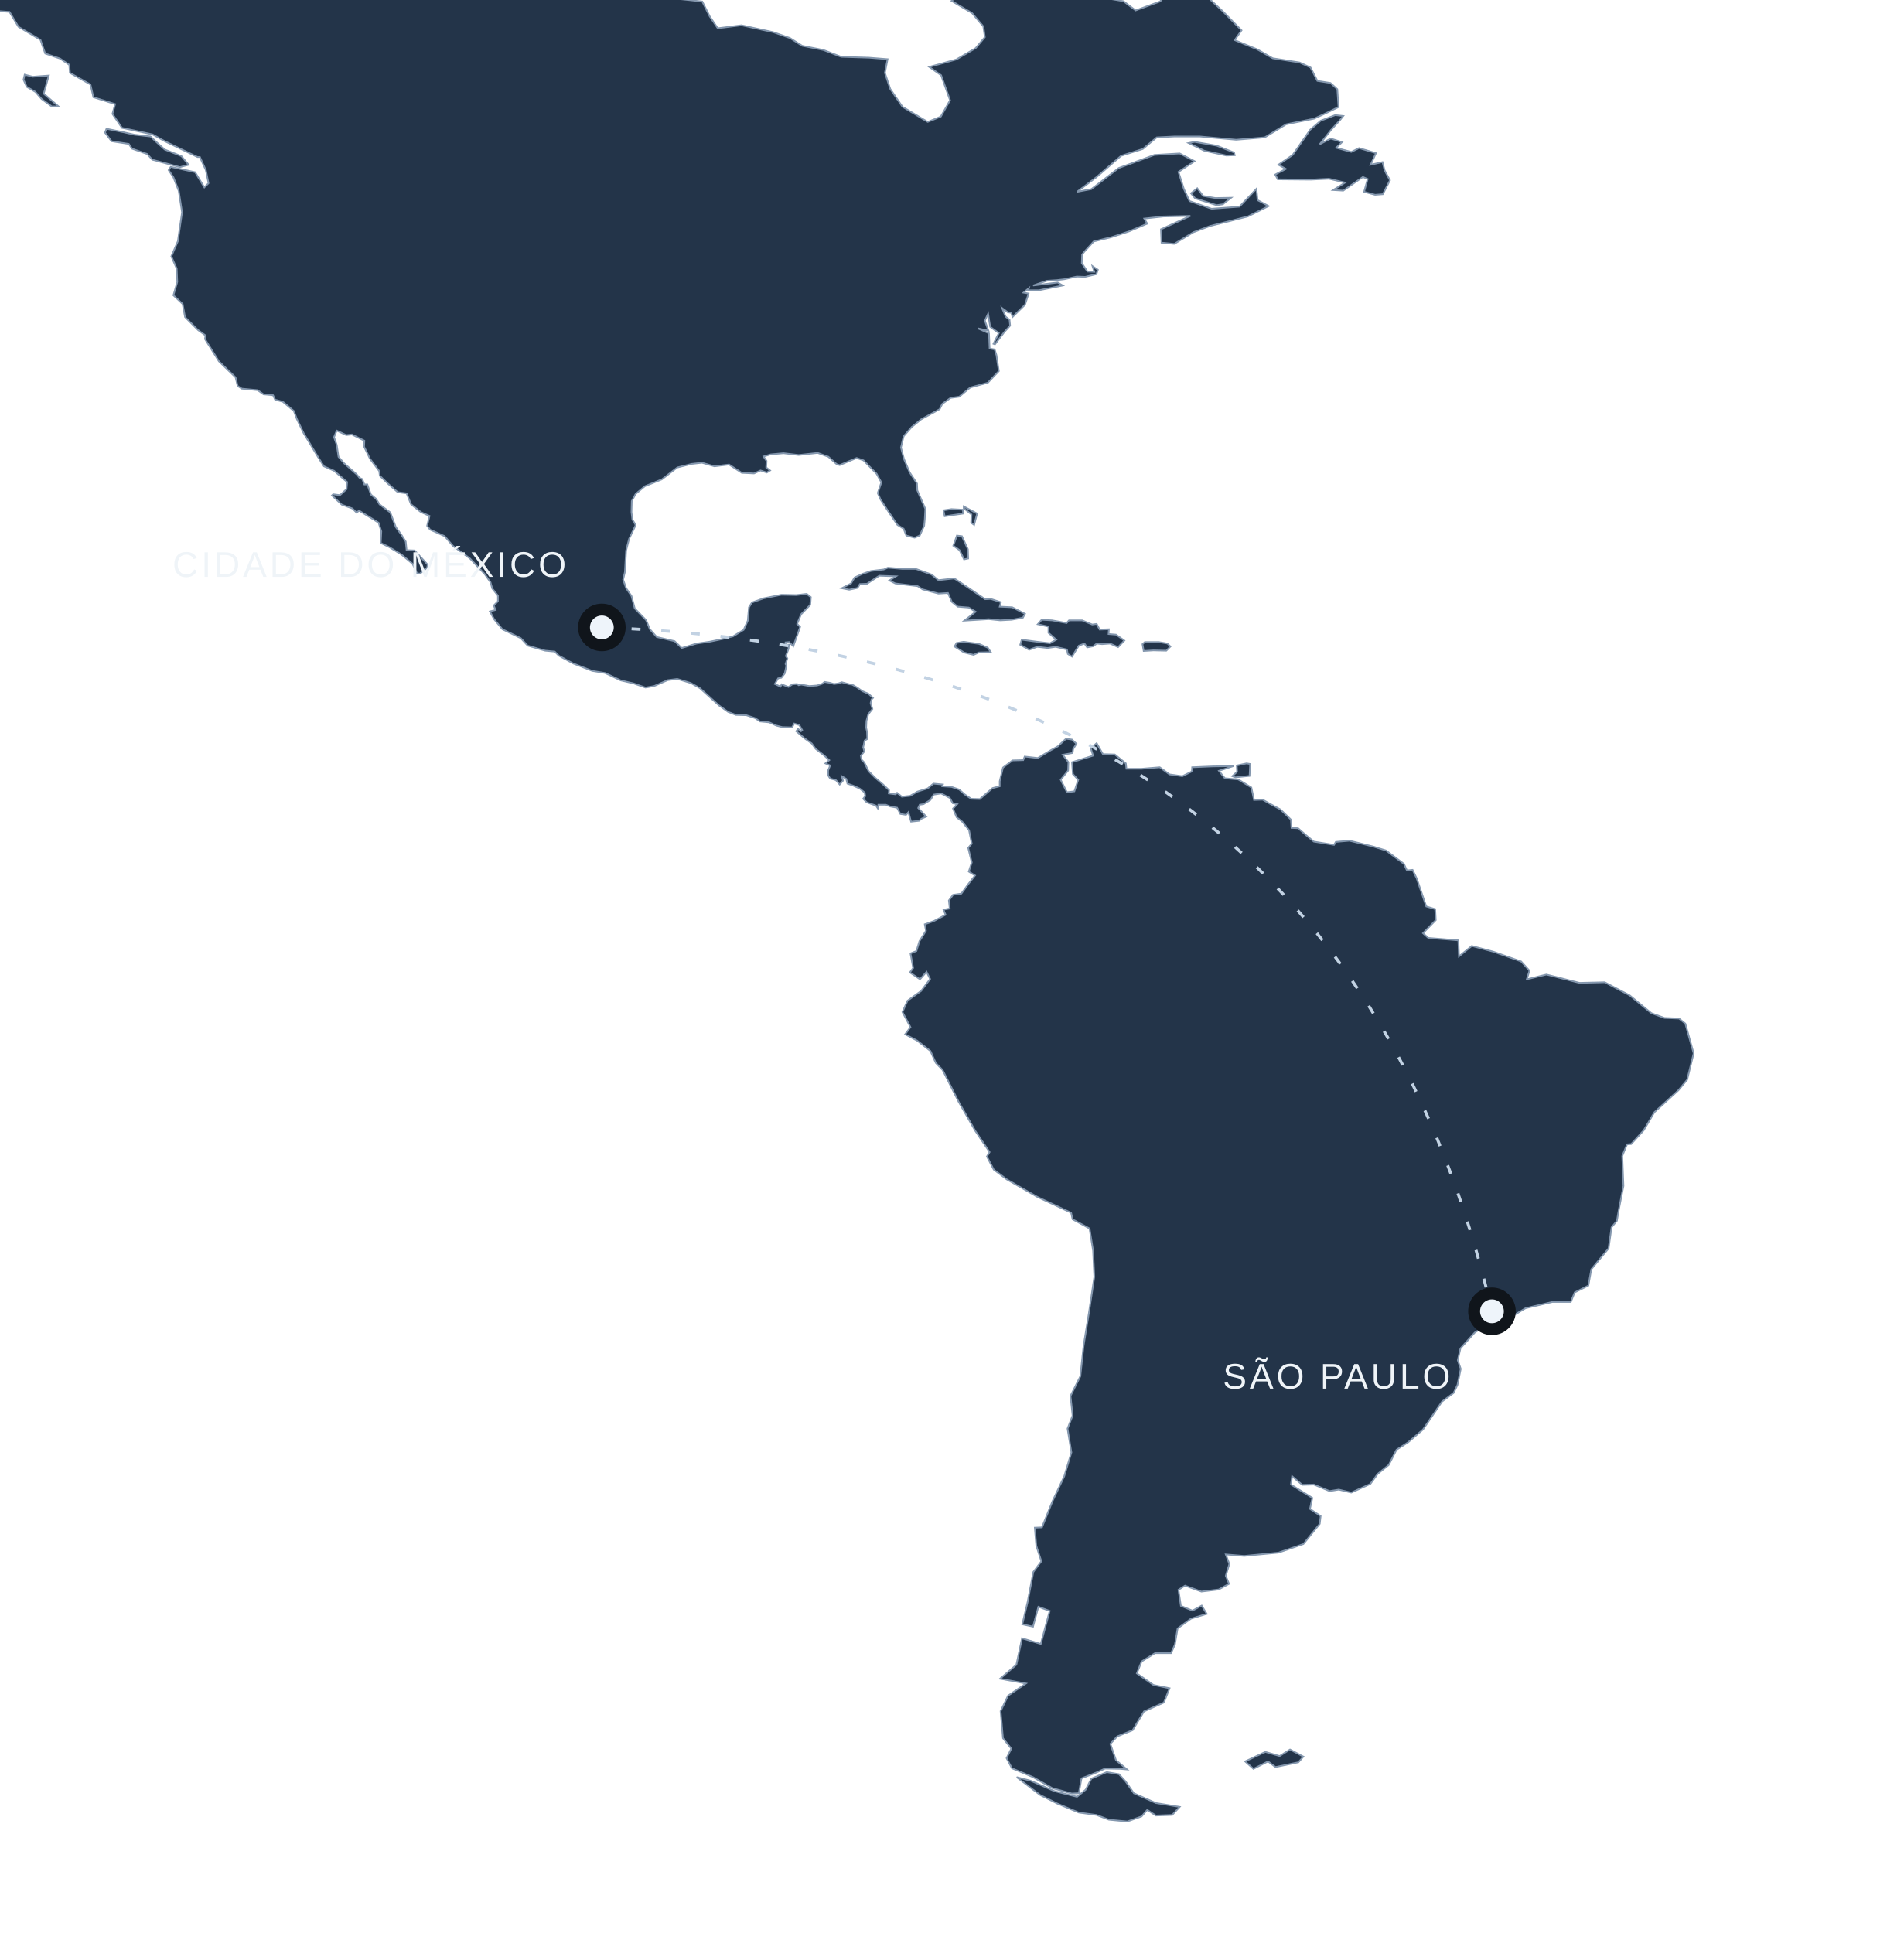
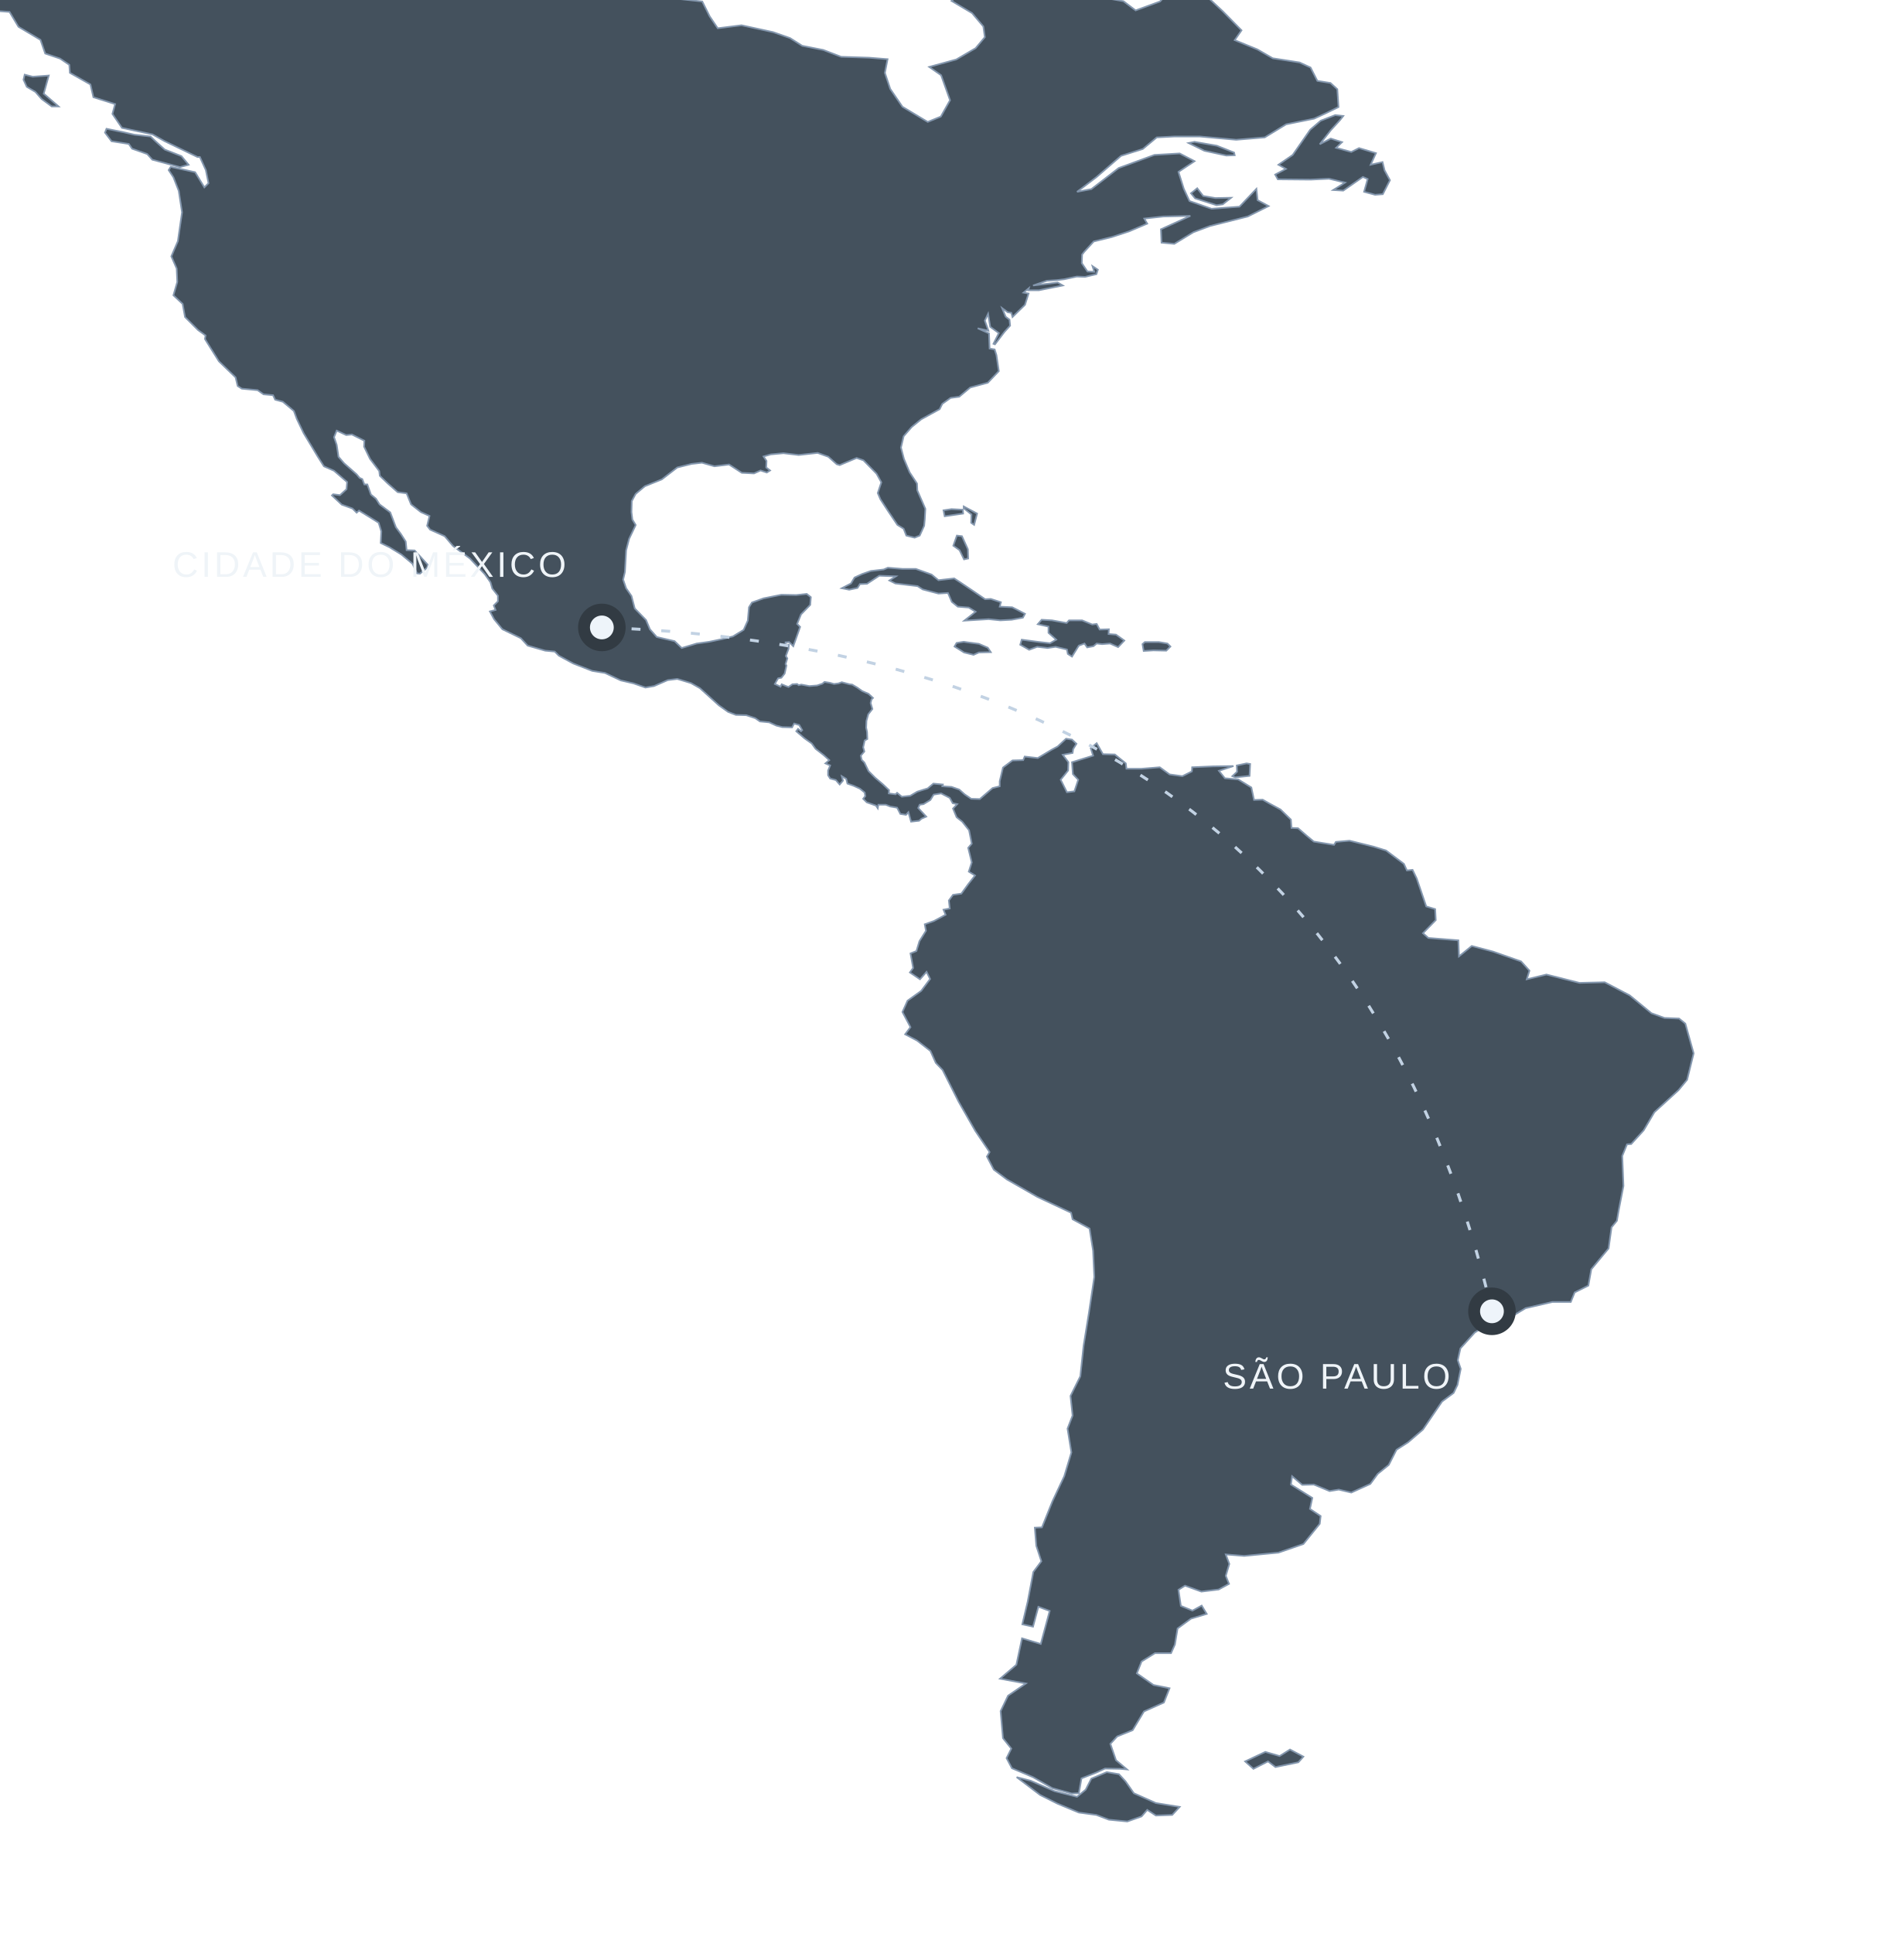
<svg xmlns="http://www.w3.org/2000/svg" viewBox="0 0 640 650" role="img" aria-labelledby="map-title">
  <defs>
    <clipPath id="map-crop">
      <rect width="640" height="650" />
    </clipPath>
  </defs>
-   <g clip-path="url(#map-crop)" fill="#233449" stroke="#8497ae" stroke-width=".55">
+   <g clip-path="url(#map-crop)" fill="#44515d" stroke="#8497ae" stroke-width=".55">
    <path d="M381.2 603.0 L388.6 606.3 L396.6 607.6 L394.1 610.3 L388.6 610.5 L385.7 608.6 L383.8 610.8 L379.0 612.5 L372.8 611.9 L368.6 610.3 L362.7 609.5 L355.5 606.5 L349.7 603.6 L341.8 597.6 L346.5 598.8 L354.5 602.3 L362.1 604.2 L365.0 601.8 L366.9 598.1 L372.1 595.9 L376.2 596.6 L376.2 596.6 L378.4 599.0 L381.2 603.0Z" />
    <path d="M433.7 588.3 L438.2 590.7 L436.5 592.6 L428.8 594.2 L426.3 592.3 L421.4 594.8 L418.6 592.3 L425.4 589.1 L430.2 590.5 L433.7 588.3Z" />
    <path d="M420.1 260.9 L415.3 261.4 L414.3 261.0 L415.9 259.5 L415.8 257.4 L419.1 256.7 L420.3 256.9 L420.1 260.9Z" />
    <path d="M393.5 217.4 L392.1 218.8 L387.8 218.7 L384.5 218.9 L384.1 216.6 L384.9 215.9 L389.6 215.9 L392.5 216.4 L393.5 217.4Z" />
    <path d="M329.1 219.4 L327.3 220.2 L324.1 219.4 L320.9 217.4 L321.6 216.2 L324.0 215.8 L325.3 216.0 L329.1 216.5 L332.1 217.8 L333.1 219.3 L329.1 219.4Z" />
    <path d="M353.7 208.6 L358.6 209.5 L359.4 208.6 L363.8 208.6 L367.2 210.0 L368.7 209.8 L369.7 211.7 L372.8 211.6 L372.7 213.2 L375.2 213.4 L378.0 215.4 L375.9 217.6 L373.2 216.4 L370.5 216.6 L368.7 216.4 L367.6 217.3 L365.5 217.7 L364.6 216.4 L362.7 217.1 L360.4 220.8 L359.0 219.9 L358.7 218.4 L354.9 217.5 L352.2 217.9 L348.7 217.5 L346.0 218.5 L343.0 216.8 L343.5 215.1 L348.7 215.8 L353.0 216.3 L355.1 215.1 L352.5 212.8 L352.5 210.7 L348.9 209.9 L350.2 208.4 L353.7 208.6Z" />
    <path d="M313.2 193.2 L315.5 195.1 L320.8 194.5 L322.8 195.8 L327.7 199.1 L331.2 201.5 L333.1 201.4 L336.5 202.5 L336.1 204.0 L340.3 204.2 L344.6 206.4 L343.9 207.7 L340.1 208.4 L336.3 208.6 L332.4 208.2 L324.2 208.7 L328.0 205.7 L325.7 204.3 L322.0 204.0 L320.0 202.4 L318.7 199.4 L315.5 199.6 L310.2 198.2 L308.5 197.1 L301.0 196.2 L299.0 195.2 L301.2 193.8 L295.6 193.6 L291.5 196.3 L289.1 196.4 L288.3 197.7 L285.5 198.3 L283.0 197.8 L286.1 196.2 L287.3 194.2 L289.9 193.0 L292.8 192.0 L297.1 191.5 L298.5 190.9 L303.4 191.3 L307.9 191.3 L313.2 193.2Z" />
    <path d="M325.5 187.8 L324.1 188.1 L322.6 185.0 L320.5 183.5 L321.7 180.1 L323.4 180.3 L325.4 184.7 L325.5 187.8Z" />
    <path d="M323.8 172.7 L317.6 173.6 L317.2 171.6 L319.9 171.2 L323.7 171.4 L323.8 172.7Z" />
    <path d="M328.5 172.7 L327.5 176.5 L326.5 175.8 L326.6 173.0 L324.0 170.9 L324.0 170.3 L328.5 172.7Z" />
    <path d="M404.5 65.9 L408.6 66.6 L413.9 66.5 L411.1 68.7 L409.0 69.0 L401.8 66.7 L400.4 65.0 L402.5 63.3 L404.5 65.9Z" />
    <path d="M415.1 52.2 L412.3 52.3 L404.9 50.7 L399.6 48.1 L401.6 47.7 L409.1 49.0 L414.9 51.3 L415.1 52.2Z" />
    <path d="M63.4 55.4 L60.5 56.2 L51.2 53.7 L49.5 51.8 L44.4 50.0 L43.3 48.4 L37.5 47.5 L35.3 44.6 L35.8 43.3 L41.7 44.5 L45.2 45.3 L50.6 45.9 L52.5 47.7 L55.4 50.3 L61.0 52.5 L63.4 55.4Z" />
    <path d="M447.4 43.8 L443.7 48.5 L447.4 46.6 L451.2 47.8 L449.2 49.7 L454.3 51.1 L456.9 49.8 L462.6 51.5 L460.8 55.4 L464.8 54.5 L465.5 57.3 L467.3 60.6 L464.9 65.3 L462.3 65.5 L458.6 64.5 L459.8 60.2 L458.2 59.5 L451.6 64.1 L448.2 63.9 L452.2 61.4 L446.8 60.1 L440.6 60.4 L429.6 60.3 L428.7 58.7 L432.3 56.8 L429.8 55.4 L434.6 52.1 L440.5 43.6 L444.0 40.6 L448.9 38.7 L451.6 39.0 L450.5 40.4 L447.4 43.8Z" />
    <path d="M11.0 25.8 L11.0 25.8 L11.0 25.8 L11.0 25.8 L16.4 25.4 L14.7 31.5 L19.7 35.8 L17.4 35.8 L14.0 33.3 L11.9 30.9 L9.0 29.2 L7.9 26.8 L8.3 25.1 L11.0 25.8Z" />
    <path d="M251.3 -56.9 L251.3 -51.4 L258.9 -55.6 L265.7 -52.1 L264.0 -48.2 L269.5 -44.6 L275.5 -48.4 L279.6 -53.0 L279.9 -58.9 L288.0 -58.5 L296.5 -57.7 L304.1 -55.1 L304.4 -52.4 L300.2 -49.6 L304.2 -46.7 L303.5 -44.1 L292.3 -40.4 L284.4 -39.5 L278.5 -41.1 L276.8 -38.5 L271.3 -33.9 L269.7 -31.6 L263.0 -28.0 L254.9 -27.6 L250.4 -25.4 L250.0 -21.9 L243.4 -21.2 L236.4 -16.9 L230.2 -10.9 L228.0 -6.6 L227.7 -0.4 L236.1 0.5 L238.6 5.5 L241.3 9.5 L249.3 8.5 L259.9 10.8 L265.6 12.8 L269.7 15.4 L276.8 16.8 L282.8 19.1 L292.2 19.4 L298.4 19.9 L297.5 24.5 L299.3 29.9 L303.4 35.9 L311.9 41.0 L316.3 39.2 L319.4 33.7 L316.4 25.3 L312.4 22.5 L321.5 20.0 L328.0 16.2 L331.1 12.5 L330.6 8.9 L326.8 4.4 L319.9 0.3 L326.6 -5.3 L324.1 -10.1 L322.2 -18.5 L326.2 -19.7 L335.9 -18.2 L341.8 -17.7 L346.5 -19.1 L351.8 -17.3 L358.8 -14.2 L360.6 -12.1 L370.7 -11.7 L370.6 -7.2 L372.5 -0.5 L377.7 0.4 L381.8 3.5 L390.0 0.5 L395.5 -5.4 L399.3 -7.8 L403.7 -3.1 L411.1 3.8 L417.4 10.2 L415.1 13.5 L422.7 16.6 L427.9 19.6 L436.9 21.0 L440.6 22.7 L442.9 27.2 L447.3 27.9 L449.6 30.0 L450.0 36.0 L445.9 38.0 L441.8 39.9 L432.4 41.8 L425.2 46.2 L415.6 47.0 L403.4 45.9 L394.8 45.9 L388.9 46.2 L384.2 50.1 L376.9 52.4 L368.7 59.5 L362.1 64.5 L366.9 63.6 L376.1 56.5 L388.1 52.1 L396.6 51.6 L401.6 54.2 L396.2 57.8 L398.0 63.5 L399.9 67.6 L407.3 70.2 L416.7 69.5 L422.4 63.5 L422.8 67.3 L426.5 69.3 L419.5 72.8 L406.8 76.0 L401.2 78.1 L394.8 82.0 L390.5 81.6 L390.3 77.1 L400.2 72.6 L391.1 72.8 L384.7 73.5 L385.7 75.2 L379.6 77.8 L373.8 79.7 L367.7 81.2 L364.5 84.7 L363.8 85.6 L363.7 88.5 L365.6 91.3 L367.9 91.4 L367.3 89.5 L369.1 90.7 L368.6 92.2 L364.8 93.1 L362.0 93.0 L357.8 93.9 L355.3 94.2 L352.0 94.4 L347.3 96.0 L355.6 95.0 L357.3 96.0 L349.3 97.6 L345.7 97.6 L345.9 96.9 L344.1 98.4 L345.8 98.7 L344.6 102.5 L340.4 106.6 L340.0 105.2 L338.8 105.0 L336.9 103.6 L338.1 106.5 L339.4 107.5 L339.6 109.5 L337.7 111.6 L334.5 115.8 L334.0 115.6 L335.8 112.0 L332.9 109.9 L332.2 105.5 L331.1 107.8 L332.3 111.2 L328.7 110.4 L332.5 112.1 L332.7 117.2 L334.4 117.5 L335.0 119.4 L335.8 124.8 L332.1 128.7 L326.2 130.3 L322.5 133.4 L319.6 133.8 L316.8 135.8 L315.9 137.6 L309.7 141.0 L306.5 143.6 L303.8 146.7 L302.9 150.5 L303.9 154.3 L305.8 158.8 L308.3 162.6 L308.4 164.9 L311.1 171.1 L310.9 174.7 L310.7 176.8 L309.2 180.1 L307.5 180.8 L304.7 180.1 L303.8 177.8 L301.7 176.5 L298.6 171.9 L296.0 167.9 L295.1 165.8 L296.3 162.2 L294.7 159.3 L290.3 154.8 L288.0 154.0 L282.3 156.4 L281.3 156.1 L278.5 153.6 L274.9 152.3 L268.5 153.0 L263.4 152.4 L259.1 152.8 L256.7 153.5 L257.7 155.0 L257.6 157.2 L258.9 158.2 L257.8 158.9 L255.7 158.2 L253.5 159.2 L249.4 159.0 L245.1 156.2 L240.2 156.8 L236.0 155.6 L232.5 156.0 L227.7 157.2 L222.5 161.2 L216.8 163.5 L213.7 166.1 L212.4 168.5 L212.3 172.2 L212.6 174.7 L213.7 176.5 L213.7 176.6 L213.7 176.6 L211.5 181.2 L210.5 185.1 L210.1 192.3 L209.5 194.9 L210.5 197.8 L212.3 200.4 L213.4 204.6 L217.2 208.5 L218.5 211.6 L220.8 214.2 L226.8 215.6 L229.2 217.9 L234.2 216.4 L238.5 215.8 L242.8 214.9 L246.4 214.0 L250.0 211.8 L251.4 208.7 L251.8 204.2 L252.8 202.6 L256.7 201.2 L262.7 200.0 L267.7 200.1 L271.2 199.7 L272.6 200.8 L272.4 203.4 L269.3 206.6 L268.0 209.8 L269.0 210.8 L268.2 213.1 L266.7 217.3 L265.3 215.9 L264.1 216.0 L264.1 216.8 L265.2 216.8 L265.1 218.2 L264.2 220.6 L264.7 221.4 L264.1 223.3 L264.4 223.8 L263.8 226.5 L262.7 227.9 L261.6 228.1 L260.5 230.0 L262.4 230.9 L262.8 230.1 L264.5 230.8 L265.1 231.0 L266.4 230.1 L268.0 230.0 L268.5 230.4 L269.4 230.2 L272.1 230.7 L274.7 230.5 L276.5 229.9 L277.2 229.3 L279.0 229.6 L280.4 230.0 L281.9 229.8 L283.0 229.4 L285.6 230.1 L286.5 230.2 L288.2 231.2 L289.9 232.4 L292.0 233.3 L293.5 234.7 L293.0 235.2 L292.7 236.4 L293.3 238.4 L291.9 240.2 L291.3 242.4 L291.2 244.7 L291.5 246.1 L291.6 248.5 L290.7 249.0 L290.2 251.3 L290.6 252.7 L289.4 254.1 L289.7 255.5 L290.6 256.4 L292.0 259.3 L294.2 261.5 L296.9 263.8 L298.9 265.7 L298.8 266.8 L301.1 267.1 L301.6 266.6 L303.2 267.9 L306.0 267.6 L308.4 266.2 L311.9 265.1 L313.8 263.5 L317.0 263.8 L316.8 264.4 L319.9 264.6 L322.5 265.5 L324.3 267.1 L326.5 268.6 L329.4 268.7 L333.7 265.0 L336.1 264.4 L336.1 262.7 L337.2 258.1 L340.4 255.7 L344.0 255.6 L344.5 254.4 L348.9 254.9 L353.4 252.2 L355.6 251.0 L358.4 248.4 L360.4 248.7 L361.9 250.1 L360.8 251.9 L360.6 253.2 L357.3 253.8 L359.2 256.3 L359.1 259.1 L356.6 262.2 L358.7 266.4 L361.2 266.1 L362.5 262.2 L360.7 260.3 L360.4 256.3 L367.5 254.1 L366.7 251.6 L368.7 249.9 L370.8 253.6 L374.8 253.7 L378.5 256.7 L378.7 258.5 L383.8 258.5 L389.9 258.0 L393.2 260.4 L397.5 261.0 L400.7 259.4 L400.8 258.0 L407.8 257.7 L414.7 257.6 L409.8 259.2 L411.8 261.7 L416.3 262.1 L420.7 264.8 L421.6 269.0 L424.5 268.9 L426.8 270.2 L430.5 272.2 L434.0 275.6 L434.2 278.4 L436.4 278.5 L439.4 281.1 L441.7 283.0 L448.5 284.1 L449.1 283.1 L453.7 282.7 L459.8 284.2 L461.8 284.7 L466.0 286.0 L472.0 290.5 L473.0 292.7 L474.9 292.5 L476.3 295.4 L479.5 304.8 L482.5 305.7 L482.7 309.4 L478.4 313.8 L480.2 315.4 L490.3 316.2 L490.5 321.6 L494.8 318.1 L502.0 320.0 L511.4 323.3 L514.2 326.4 L513.3 329.3 L519.9 327.7 L531.0 330.5 L539.5 330.3 L547.9 334.7 L555.2 340.7 L559.6 342.3 L564.5 342.5 L566.6 344.2 L568.5 351.0 L569.4 354.2 L567.2 363.1 L564.3 366.6 L556.2 374.0 L552.6 380.1 L548.4 384.7 L547.0 384.8 L545.4 388.7 L545.8 398.8 L544.2 407.0 L543.6 410.5 L541.8 412.7 L540.8 419.8 L535.0 426.8 L534.0 432.3 L529.4 434.6 L528.1 437.8 L521.9 437.8 L512.9 439.9 L508.9 442.3 L502.5 443.8 L495.8 448.1 L491.0 453.4 L490.1 457.4 L491.1 460.3 L490.0 465.7 L488.7 468.4 L484.8 471.3 L478.4 480.7 L473.4 485.0 L469.5 487.5 L466.9 492.6 L463.2 495.6 L460.7 499.0 L454.3 501.9 L450.1 500.9 L447.0 501.4 L441.7 499.2 L437.8 499.3 L434.4 496.4 L434.0 499.2 L441.2 503.7 L440.4 507.4 L444.0 509.8 L443.7 512.4 L438.2 519.2 L429.8 522.1 L418.3 523.2 L412.1 522.7 L413.3 525.9 L412.1 529.9 L413.2 532.6 L409.7 534.5 L403.9 535.2 L398.4 533.2 L396.2 534.6 L397.0 540.0 L400.9 541.6 L404.0 539.9 L405.7 542.7 L400.4 544.3 L395.9 547.6 L395.0 553.0 L393.7 555.9 L388.3 555.9 L383.8 558.7 L382.2 562.7 L387.8 566.6 L393.2 567.7 L391.3 572.5 L384.6 575.5 L380.8 581.8 L375.6 583.9 L373.3 586.4 L375.2 591.9 L378.9 595.0 L376.5 594.8 L371.5 594.7 L368.7 596.0 L363.6 598.0 L362.7 603.0 L360.3 603.1 L353.8 601.3 L347.3 597.6 L340.2 594.6 L338.4 591.2 L340.0 588.0 L337.2 584.5 L336.4 575.4 L338.9 570.2 L344.9 566.1 L336.2 564.5 L341.7 559.8 L343.6 550.9 L349.9 552.8 L352.9 541.7 L349.1 540.3 L347.3 547.0 L343.7 546.2 L345.5 538.6 L347.4 528.6 L350.1 525.0 L348.4 519.8 L347.9 513.7 L350.3 513.6 L353.8 504.9 L357.8 496.4 L360.2 488.4 L358.9 480.4 L360.6 476.0 L359.9 469.4 L363.2 462.8 L364.3 452.5 L366.1 441.4 L367.9 429.4 L367.5 420.6 L366.3 413.1 L360.6 410.0 L360.1 407.8 L348.8 402.5 L338.5 396.6 L334.1 393.3 L331.8 388.9 L332.7 387.4 L327.9 380.3 L322.3 370.5 L316.9 359.8 L314.6 357.4 L312.8 353.4 L308.3 349.9 L304.3 347.8 L306.1 345.4 L303.4 340.3 L305.1 336.5 L309.7 333.2 L312.7 329.2 L311.5 326.8 L309.3 329.3 L305.9 327.0 L307.0 325.5 L306.1 320.6 L308.1 319.8 L309.1 316.5 L311.3 313.0 L310.9 310.8 L314.0 309.7 L317.9 307.6 L317.2 305.9 L319.3 305.5 L319.0 302.8 L320.4 300.9 L323.2 300.5 L325.6 297.2 L327.8 294.4 L325.7 293.1 L326.7 290.0 L325.5 285.1 L326.7 283.7 L325.8 279.2 L323.5 276.3 L321.6 274.8 L320.4 271.9 L321.8 270.4 L320.3 270.1 L319.3 268.3 L316.4 266.8 L313.9 267.2 L312.8 269.0 L310.5 270.4 L309.2 270.6 L308.7 271.7 L311.4 274.6 L309.8 275.3 L309.0 276.0 L306.3 276.3 L305.4 273.1 L304.6 274.0 L302.7 273.7 L301.6 271.6 L299.3 271.2 L297.8 270.6 L295.3 270.6 L295.1 271.8 L294.5 270.9 L291.4 269.8 L290.2 268.6 L290.9 267.7 L290.7 266.5 L289.1 265.2 L286.9 264.2 L284.9 263.5 L284.5 261.9 L283.0 261.0 L283.4 262.5 L282.3 263.8 L281.0 262.3 L279.1 261.8 L278.4 260.7 L278.4 259.1 L279.1 257.4 L277.5 256.7 L278.8 255.6 L276.9 253.9 L274.2 251.8 L272.9 250.0 L270.5 248.3 L267.7 245.9 L268.3 245.1 L269.3 245.9 L269.7 245.5 L268.7 243.8 L267.0 243.3 L266.3 244.6 L263.0 244.5 L261.0 244.0 L258.6 242.9 L255.5 242.6 L253.9 241.5 L250.9 240.5 L247.4 240.4 L244.8 239.4 L241.7 237.2 L235.3 231.4 L232.3 229.7 L227.7 228.3 L224.5 228.7 L219.9 230.7 L217.0 231.2 L213.0 229.8 L208.7 228.8 L203.4 226.3 L199.1 225.6 L192.7 223.1 L187.9 220.5 L186.5 219.1 L183.3 218.8 L177.4 217.1 L175.1 214.6 L168.9 211.6 L166.1 208.2 L164.7 205.6 L166.6 205.1 L166.0 203.6 L167.4 202.2 L167.4 200.3 L165.5 197.9 L164.9 195.8 L163.0 193.1 L158.0 187.8 L152.3 183.6 L149.5 180.3 L144.6 178.1 L143.6 176.8 L144.4 173.5 L141.5 172.2 L138.2 169.6 L136.7 165.9 L133.7 165.5 L130.4 162.6 L127.7 160.0 L127.5 158.4 L124.4 154.3 L122.4 150.2 L122.5 148.2 L118.3 146.1 L116.4 146.3 L113.2 144.8 L112.3 147.0 L113.2 149.6 L113.8 153.6 L115.7 155.8 L119.9 159.5 L120.9 160.7 L121.8 161.1 L122.5 162.9 L123.5 162.9 L124.7 166.3 L126.4 167.7 L127.6 169.6 L131.2 172.3 L133.1 177.3 L134.8 179.6 L136.4 182.1 L136.7 185.0 L139.4 185.1 L141.7 187.6 L143.8 189.9 L143.6 190.9 L141.2 192.9 L140.2 192.8 L138.7 189.6 L135.0 186.5 L130.9 184.0 L128.0 182.6 L128.2 178.7 L127.3 175.8 L124.6 174.1 L120.7 171.7 L119.9 172.4 L118.5 171.0 L114.9 169.7 L111.6 166.6 L112.0 166.2 L114.3 166.5 L116.5 164.5 L116.7 162.1 L112.3 158.3 L108.9 156.8 L106.8 153.5 L104.7 150.0 L102.1 145.7 L99.8 140.9 L98.8 138.2 L95.1 135.1 L92.5 134.4 L91.8 132.9 L88.6 132.6 L86.6 131.2 L81.3 130.7 L79.9 129.8 L79.2 126.9 L73.6 121.5 L68.9 114.0 L69.1 112.8 L66.6 111.0 L62.2 106.6 L61.4 102.2 L58.3 99.3 L59.6 94.8 L59.4 90.3 L57.6 86.2 L59.8 81.1 L61.2 71.4 L60.1 64.2 L58.3 59.6 L56.7 57.2 L57.4 56.1 L65.6 57.9 L68.7 63.0 L70.1 61.6 L69.2 57.2 L67.2 52.8 L66.4 52.8 L55.4 47.5 L51.3 45.2 L41.0 43.0 L37.8 38.3 L38.7 35.0 L31.4 32.7 L30.4 28.4 L23.5 24.5 L23.3 21.8 L20.2 19.7 L15.2 18.0 L13.6 13.4 L6.2 9.0 L3.2 4.0 L-2.3 3.6 L-11.4 3.5 L-18.1 2.0 L-29.8 -3.6 L-35.3 -4.6 L-45.3 -6.5 L-53.2 -6.0 L-64.4 -8.5 L-71.2 -10.8 L-77.5 -9.7 L-76.3 -5.9 L-79.5 -5.6 L-86.0 -4.5 L-91.1 -2.7 L-97.4 -1.5 L-98.2 -4.7 L-95.6 -9.9 L-89.6 -11.6 L-91.1 -12.9 L-98.4 -9.9 L-102.3 -6.4 L-110.5 -2.6 L-106.3 0.0 L-111.7 3.9 L-117.9 6.1 L-123.6 7.7 L-125.0 10.1 L-133.9 12.9 L-135.7 15.4 L-142.3 17.7 L-146.3 17.3 L-151.6 18.7 L-157.4 20.6 L-162.1 22.4 L-171.9 23.9 L-172.8 23.0 L-166.5 20.5 L-161.0 18.8 L-154.9 15.9 L-147.8 15.3 L-145.0 13.1 L-137.1 9.9 L-135.8 8.8 L-131.6 6.9 L-130.6 2.9 L-127.7 -0.3 L-134.3 1.4 L-136.1 0.4 L-139.2 2.4 L-143.0 -0.3 L-144.5 1.6 L-146.6 -1.1 L-152.3 1.1 L-155.8 1.1 L-156.3 -2.1 L-155.3 -4.1 L-159.0 -6.0 L-166.4 -5.0 L-171.2 -7.5 L-175.1 -8.8 L-175.1 -11.8 L-179.5 -14.1 L-177.3 -17.2 L-172.6 -20.1 L-170.6 -22.9 L-166.0 -23.3 L-162.1 -22.4 L-157.5 -25.0 L-153.3 -24.5 L-149.0 -26.2 L-150.1 -28.6 L-153.3 -29.6 L-149.0 -31.7 L-152.5 -31.6 L-158.6 -30.4 L-160.3 -29.3 L-164.8 -30.4 L-172.9 -29.8 L-181.2 -31.1 L-183.6 -33.3 L-190.8 -36.4 L-182.8 -38.6 L-170.1 -41.2 L-165.4 -41.2 L-166.2 -38.6 L-154.2 -38.8 L-158.8 -42.1 L-165.8 -44.1 L-169.9 -46.8 L-175.3 -49.1 L-183.2 -50.8 L-180.0 -53.6 L-169.9 -53.7 L-162.7 -56.2 L-161.3 -58.8 L-155.5 -61.3 L-149.9 -61.9 L-139.1 -64.3 L-133.9 -64.0 L-125.1 -66.8 L-116.5 -65.7 L-112.4 -63.3 L-109.8 -64.3 L-100.2 -64.0 L-100.5 -62.8 L-91.8 -61.9 L-86.0 -62.4 L-74.0 -60.7 L-63.0 -60.2 L-58.6 -59.5 L-51.1 -60.4 L-42.4 -58.8 L-36.2 -58.0 L-25.6 -56.7 L-16.6 -54.1 L-10.7 -53.7 L-5.7 -55.9 L1.2 -57.6 L9.7 -56.9 L18.2 -59.3 L27.6 -60.6 L31.5 -58.4 L35.7 -59.6 L37.0 -62.1 L41.0 -61.6 L50.6 -56.8 L58.2 -60.4 L58.9 -56.3 L66.0 -57.2 L68.1 -58.8 L75.0 -58.5 L83.7 -56.2 L97.1 -54.3 L104.9 -53.4 L110.5 -53.7 L118.2 -51.0 L110.2 -48.3 L120.5 -47.2 L135.9 -47.8 L140.7 -48.7 L146.8 -45.5 L153.0 -48.2 L147.2 -50.5 L150.8 -52.3 L157.8 -52.6 L162.3 -53.1 L166.9 -51.9 L172.7 -48.9 L179.0 -49.4 L189.1 -47.0 L198.0 -47.8 L206.3 -47.7 L205.6 -51.0 L210.7 -51.9 L219.5 -50.1 L219.5 -45.1 L223.1 -49.3 L227.7 -49.2 L230.3 -54.6 L224.2 -57.9 L217.5 -60.0 L218.0 -65.9 L224.7 -69.8 L232.2 -69.0 L238.0 -66.6 L245.7 -60.6 L240.7 -57.9 L251.3 -56.9Z" />
  </g>
  <path d="M202.341,210.986 Q450,220 501.59,440.945" fill="none" stroke="#c2d2e3" stroke-width="1" stroke-dasharray="3 7" />
-   <g fill="#eef4fa" stroke="#10151b" stroke-width="4">
+   <g fill="#eef4fa" stroke="#323b43" stroke-width="4">
    <circle cx="202.341" cy="210.986" r="6" />
    <circle cx="501.59" cy="440.945" r="6" />
  </g>
  <g fill="#eff4f8" font-family="Montserrat,Arial,sans-serif" font-size="12" letter-spacing="1">
    <text x="190.341" y="193.986" text-anchor="end">CIDADE DO MÉXICO</text>
    <text x="487.59" y="466.945" text-anchor="end">SÃO PAULO</text>
  </g>
</svg>
